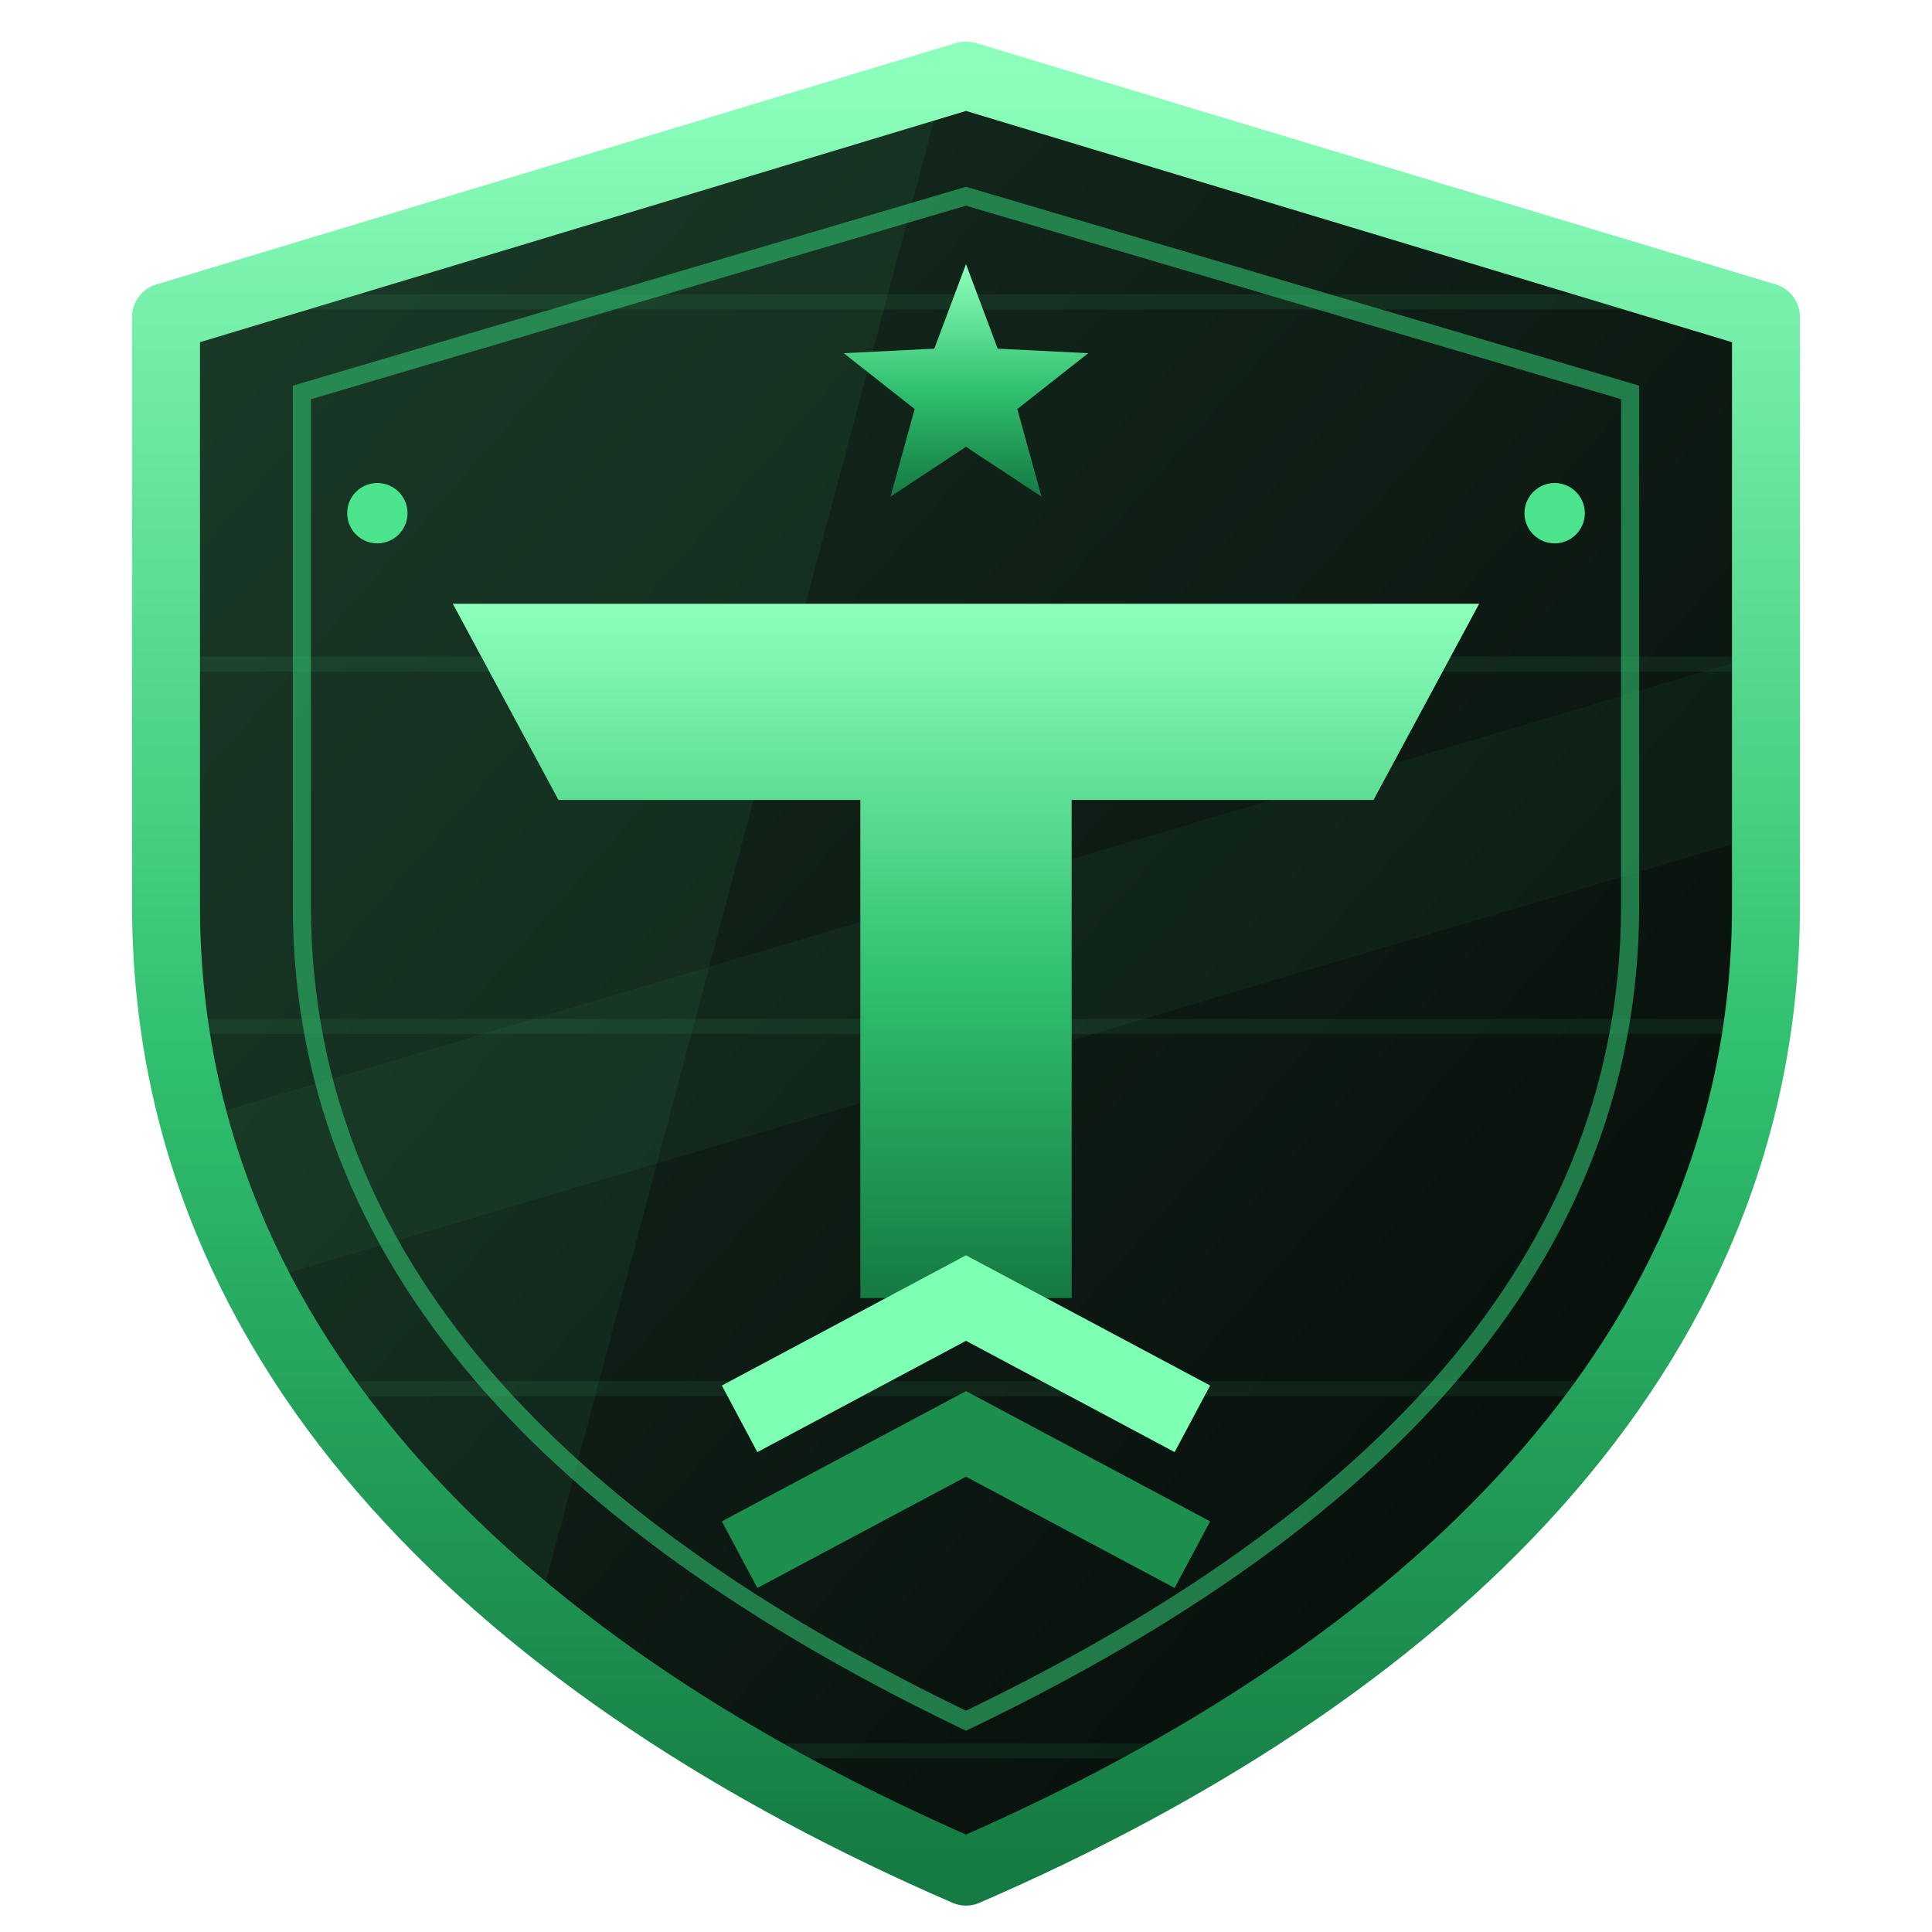
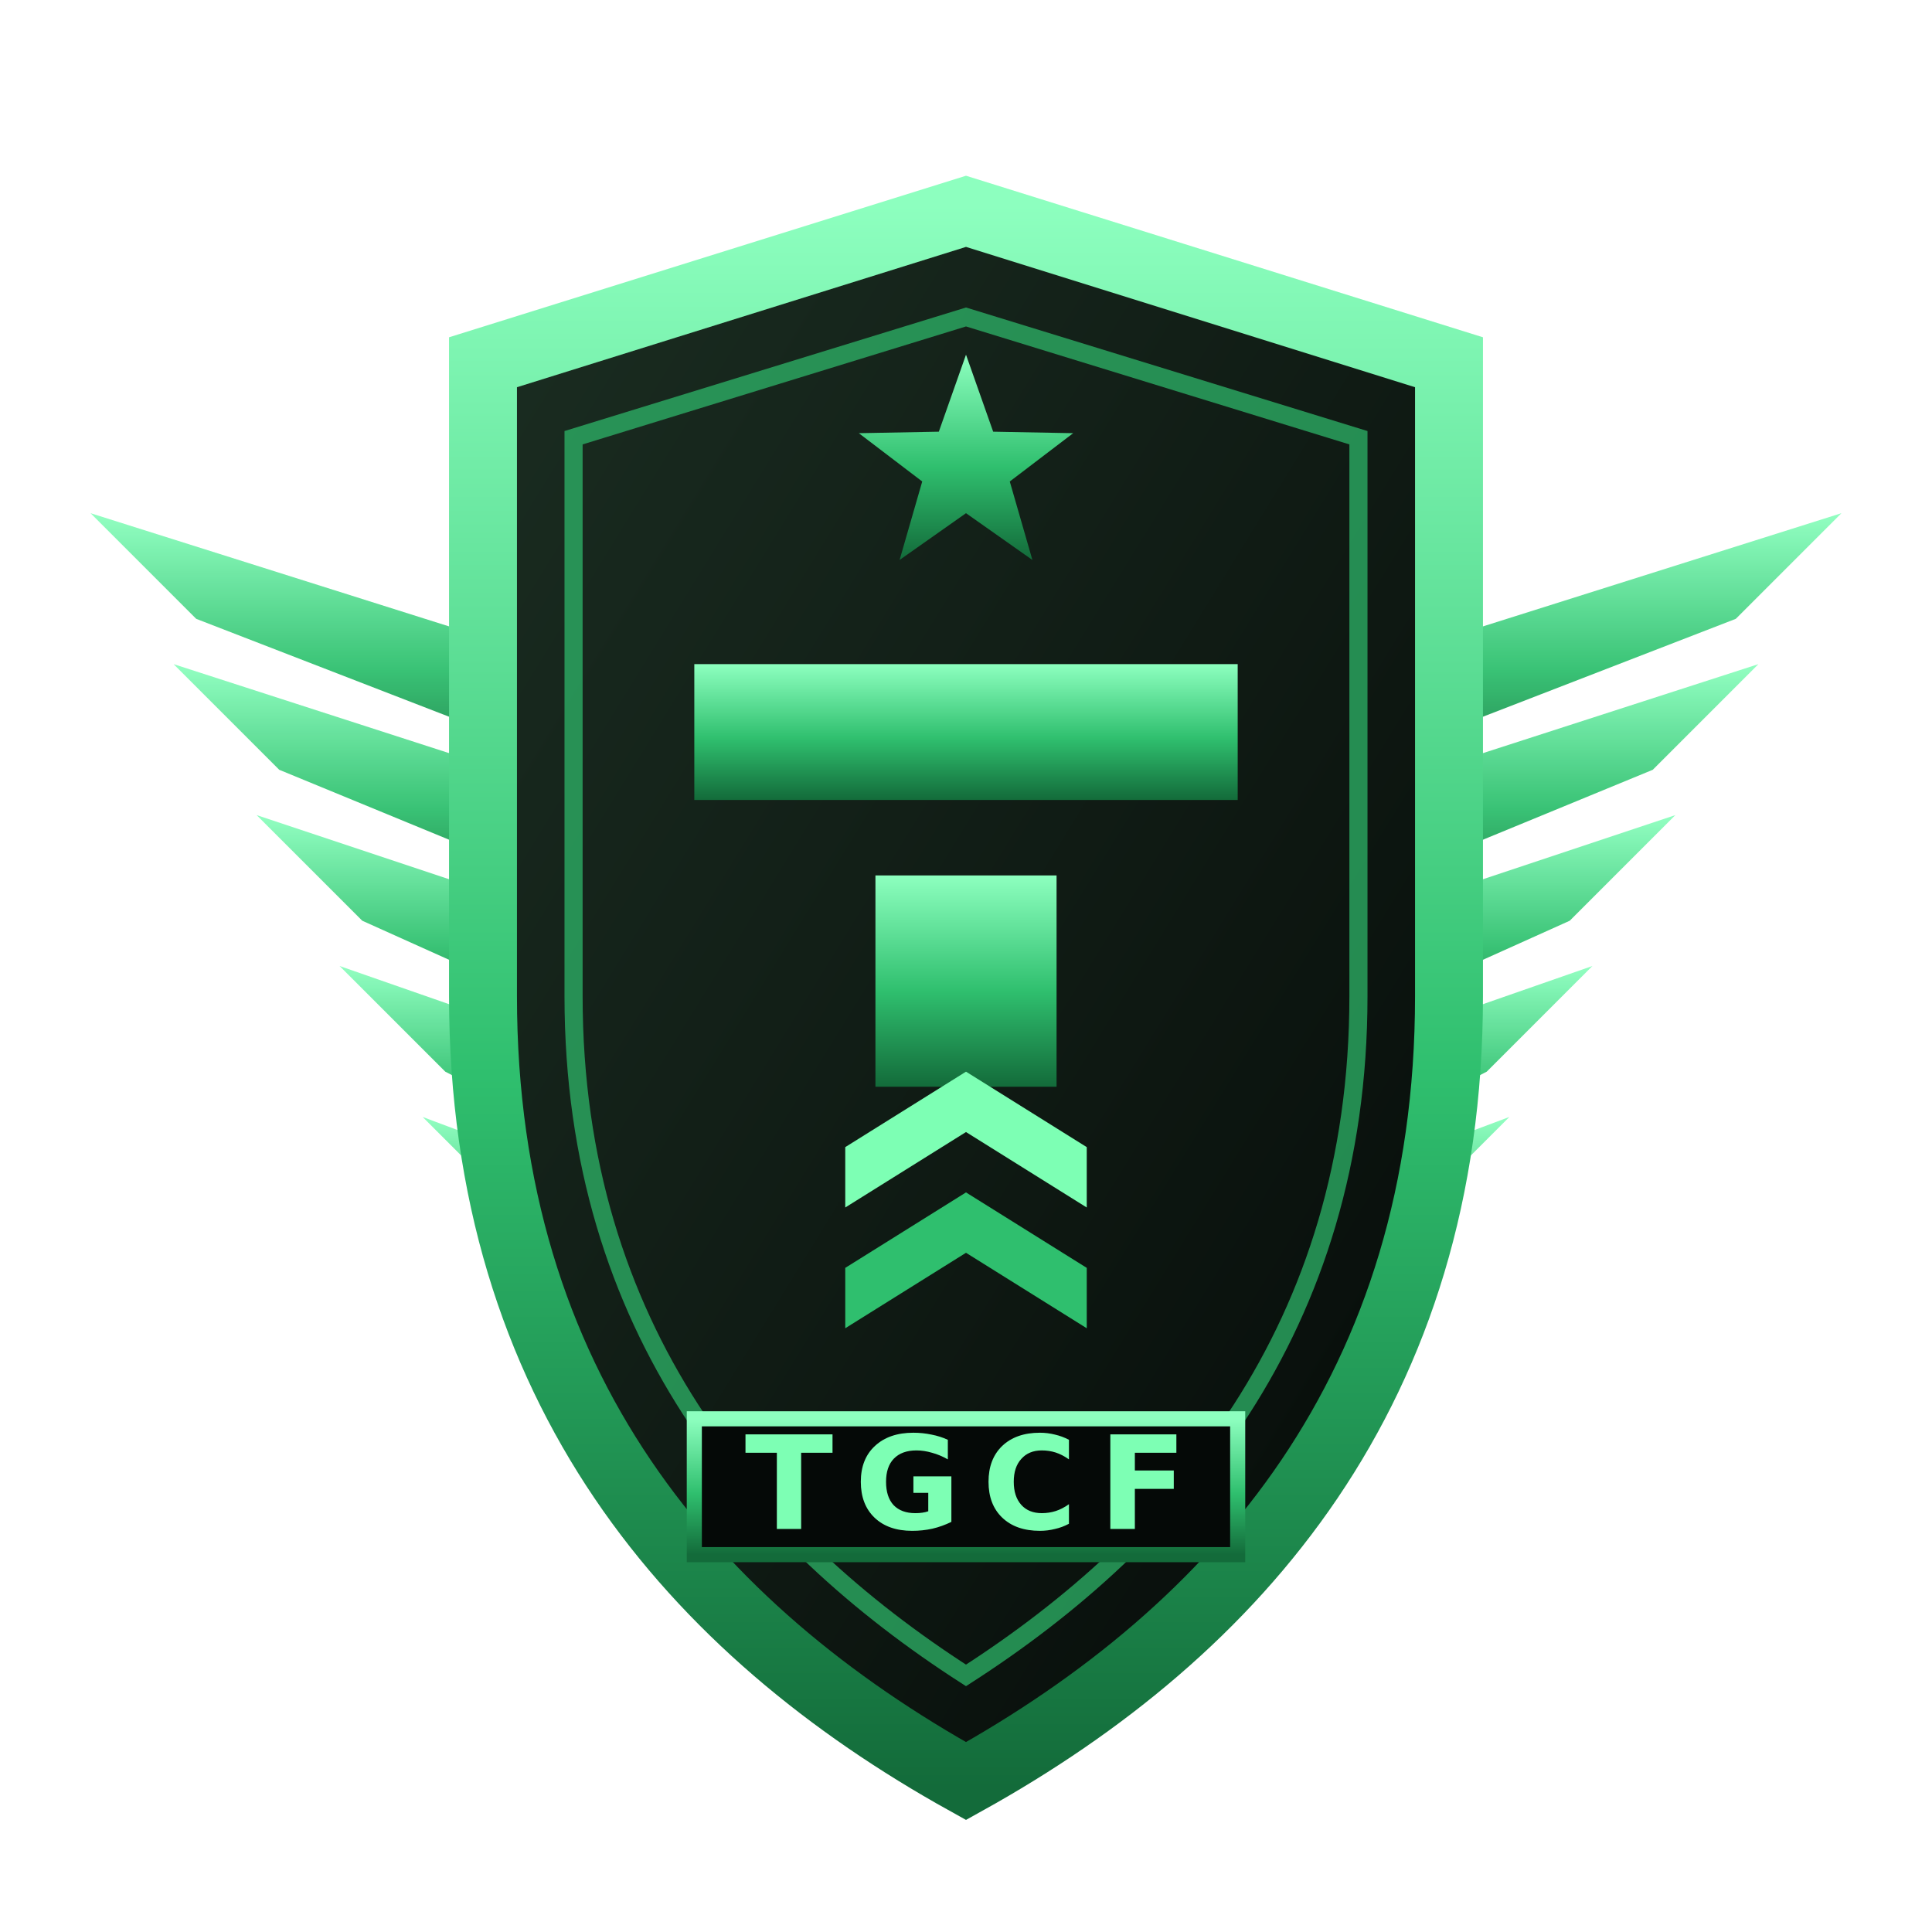
<svg xmlns="http://www.w3.org/2000/svg" viewBox="0 0 128 128">
  <defs>
    <linearGradient id="g" x1="0" y1="0" x2="0" y2="1">
-       <stop offset="0" stop-color="#8dffbd" />
+       <stop offset="0" stop-color="#8dffbf" />
      <stop offset=".55" stop-color="#2fbf6e" />
-       <stop offset="1" stop-color="#157a43" />
+       <stop offset="1" stop-color="#136b3a" />
    </linearGradient>
-     <linearGradient id="p" x1="0" y1="0" x2="1" y2="1">
-       <stop offset="0" stop-color="#173022" />
+     <linearGradient id="d" x1="0" y1="0" x2="1" y2="1">
+       <stop offset="0" stop-color="#1b2e22" />
      <stop offset="1" stop-color="#050907" />
    </linearGradient>
-     <clipPath id="c">
-       <path d="M64 5L117 21V60C117 90 94 111 64 124C34 111 11 90 11 60V21Z" />
-     </clipPath>
  </defs>
-   <path d="M64 5L117 21V60C117 90 94 111 64 124C34 111 11 90 11 60V21Z" fill="url(#p)" />
-   <g clip-path="url(#c)">
-     <path d="M0 0H64L30 128H0Z" fill="#4be38c" opacity=".07" />
-     <path d="M0 78L128 40V52L0 90Z" fill="#4be38c" opacity=".05" />
-     <g stroke="#4be38c" opacity=".08" stroke-width="1">
-       <path d="M0 20L128 20M0 44L128 44M0 68L128 68M0 92L128 92M0 116L128 116" />
-     </g>
+   <g fill="url(#g)" opacity=".95">
+     <path d="M44 46.0L6.0 34.0L13.0 41.0L44 53.0Z" />
+     <path d="M44 54.5L11.5 44.0L18.5 51.0L44 61.5Z" />
+     <path d="M44 63.0L17.0 54.0L24.0 61.0L44 70.0Z" />
+     <path d="M44 71.5L22.5 64.0L29.5 71.0L44 78.5Z" />
+     <path d="M44 80.0L28.0 74.0L35.0 81.0L44 87.0Z" />
+     <path d="M84 46.0L122.0 34.0L115.0 41.0L84 53.0Z" />
+     <path d="M84 54.5L116.5 44.0L109.5 51.0L84 61.5Z" />
+     <path d="M84 63.0L111.0 54.0L104.0 61.0L84 70.0Z" />
+     <path d="M84 71.5L105.5 64.0L98.5 71.0L84 78.5Z" />
+     <path d="M84 80.0L100.0 74.0L93.0 81.0L84 87.0Z" />
  </g>
-   <path d="M64 5L117 21V60C117 90 94 111 64 124C34 111 11 90 11 60V21Z" fill="none" stroke="url(#g)" stroke-width="4.5" stroke-linejoin="round" />
-   <path d="M64 13L108 26V60C108 85 89 102 64 114C39 102 20 85 20 60V26Z" fill="none" stroke="#2fbf6e" stroke-width="1.2" opacity=".6" />
-   <polygon points="64.0,17.5 66.1,23.1 72.1,23.4 67.4,27.1 69.0,32.9 64.0,29.6 59.0,32.9 60.6,27.1 55.9,23.4 61.9,23.1" fill="url(#g)" />
-   <polygon points="30,40 98,40 91,53 71,53 71,86 57,86 57,53 37,53" fill="url(#g)" />
-   <g fill="none" stroke-linejoin="miter">
-     <polyline points="49,94 64,86 79,94" stroke="#7dffb4" stroke-width="5" />
-     <polyline points="49,103 64,95 79,103" stroke="#1c8f4e" stroke-width="5" />
-   </g>
-   <g fill="#4be38c">
-     <circle cx="25" cy="34" r="2" />
-     <circle cx="103" cy="34" r="2" />
-   </g>
+   <path d="M64 14L96 24V66C96 92 82 108 64 118C46 108 32 92 32 66V24Z" fill="url(#d)" stroke="url(#g)" stroke-width="4.5" stroke-linejoin="miter" />
+   <path d="M64 21L90 29V66C90 88 78 102 64 111C50 102 38 88 38 66V29Z" fill="none" stroke="#2fbf6e" stroke-width="1.2" opacity=".7" />
+   <polygon points="64.0,23.5 65.8,28.6 71.1,28.7 66.9,31.9 68.4,37.1 64.0,34.0 59.6,37.1 61.1,31.9 56.9,28.7 62.2,28.6" fill="url(#g)" />
+   <rect x="46" y="44" width="36" height="9" fill="url(#g)" />
+   <path d="M58 58H70V72H58Z" fill="url(#g)" />
+   <path d="M56 76L64 71L72 76V80L64 75L56 80Z" fill="#7dffb4" />
+   <path d="M56 84L64 79L72 84V88L64 83L56 88Z" fill="#2fbf6e" />
+   <rect x="46" y="94" width="36" height="9" fill="#050907" stroke="url(#g)" stroke-width="1" />
+   <text x="64" y="101.3" text-anchor="middle" font-family="Impact,Haettenschweiler,'Arial Black','DejaVu Sans',sans-serif" font-weight="900" font-size="8.6" letter-spacing="1.4" fill="#7dffb4">TGCF</text>
</svg>
